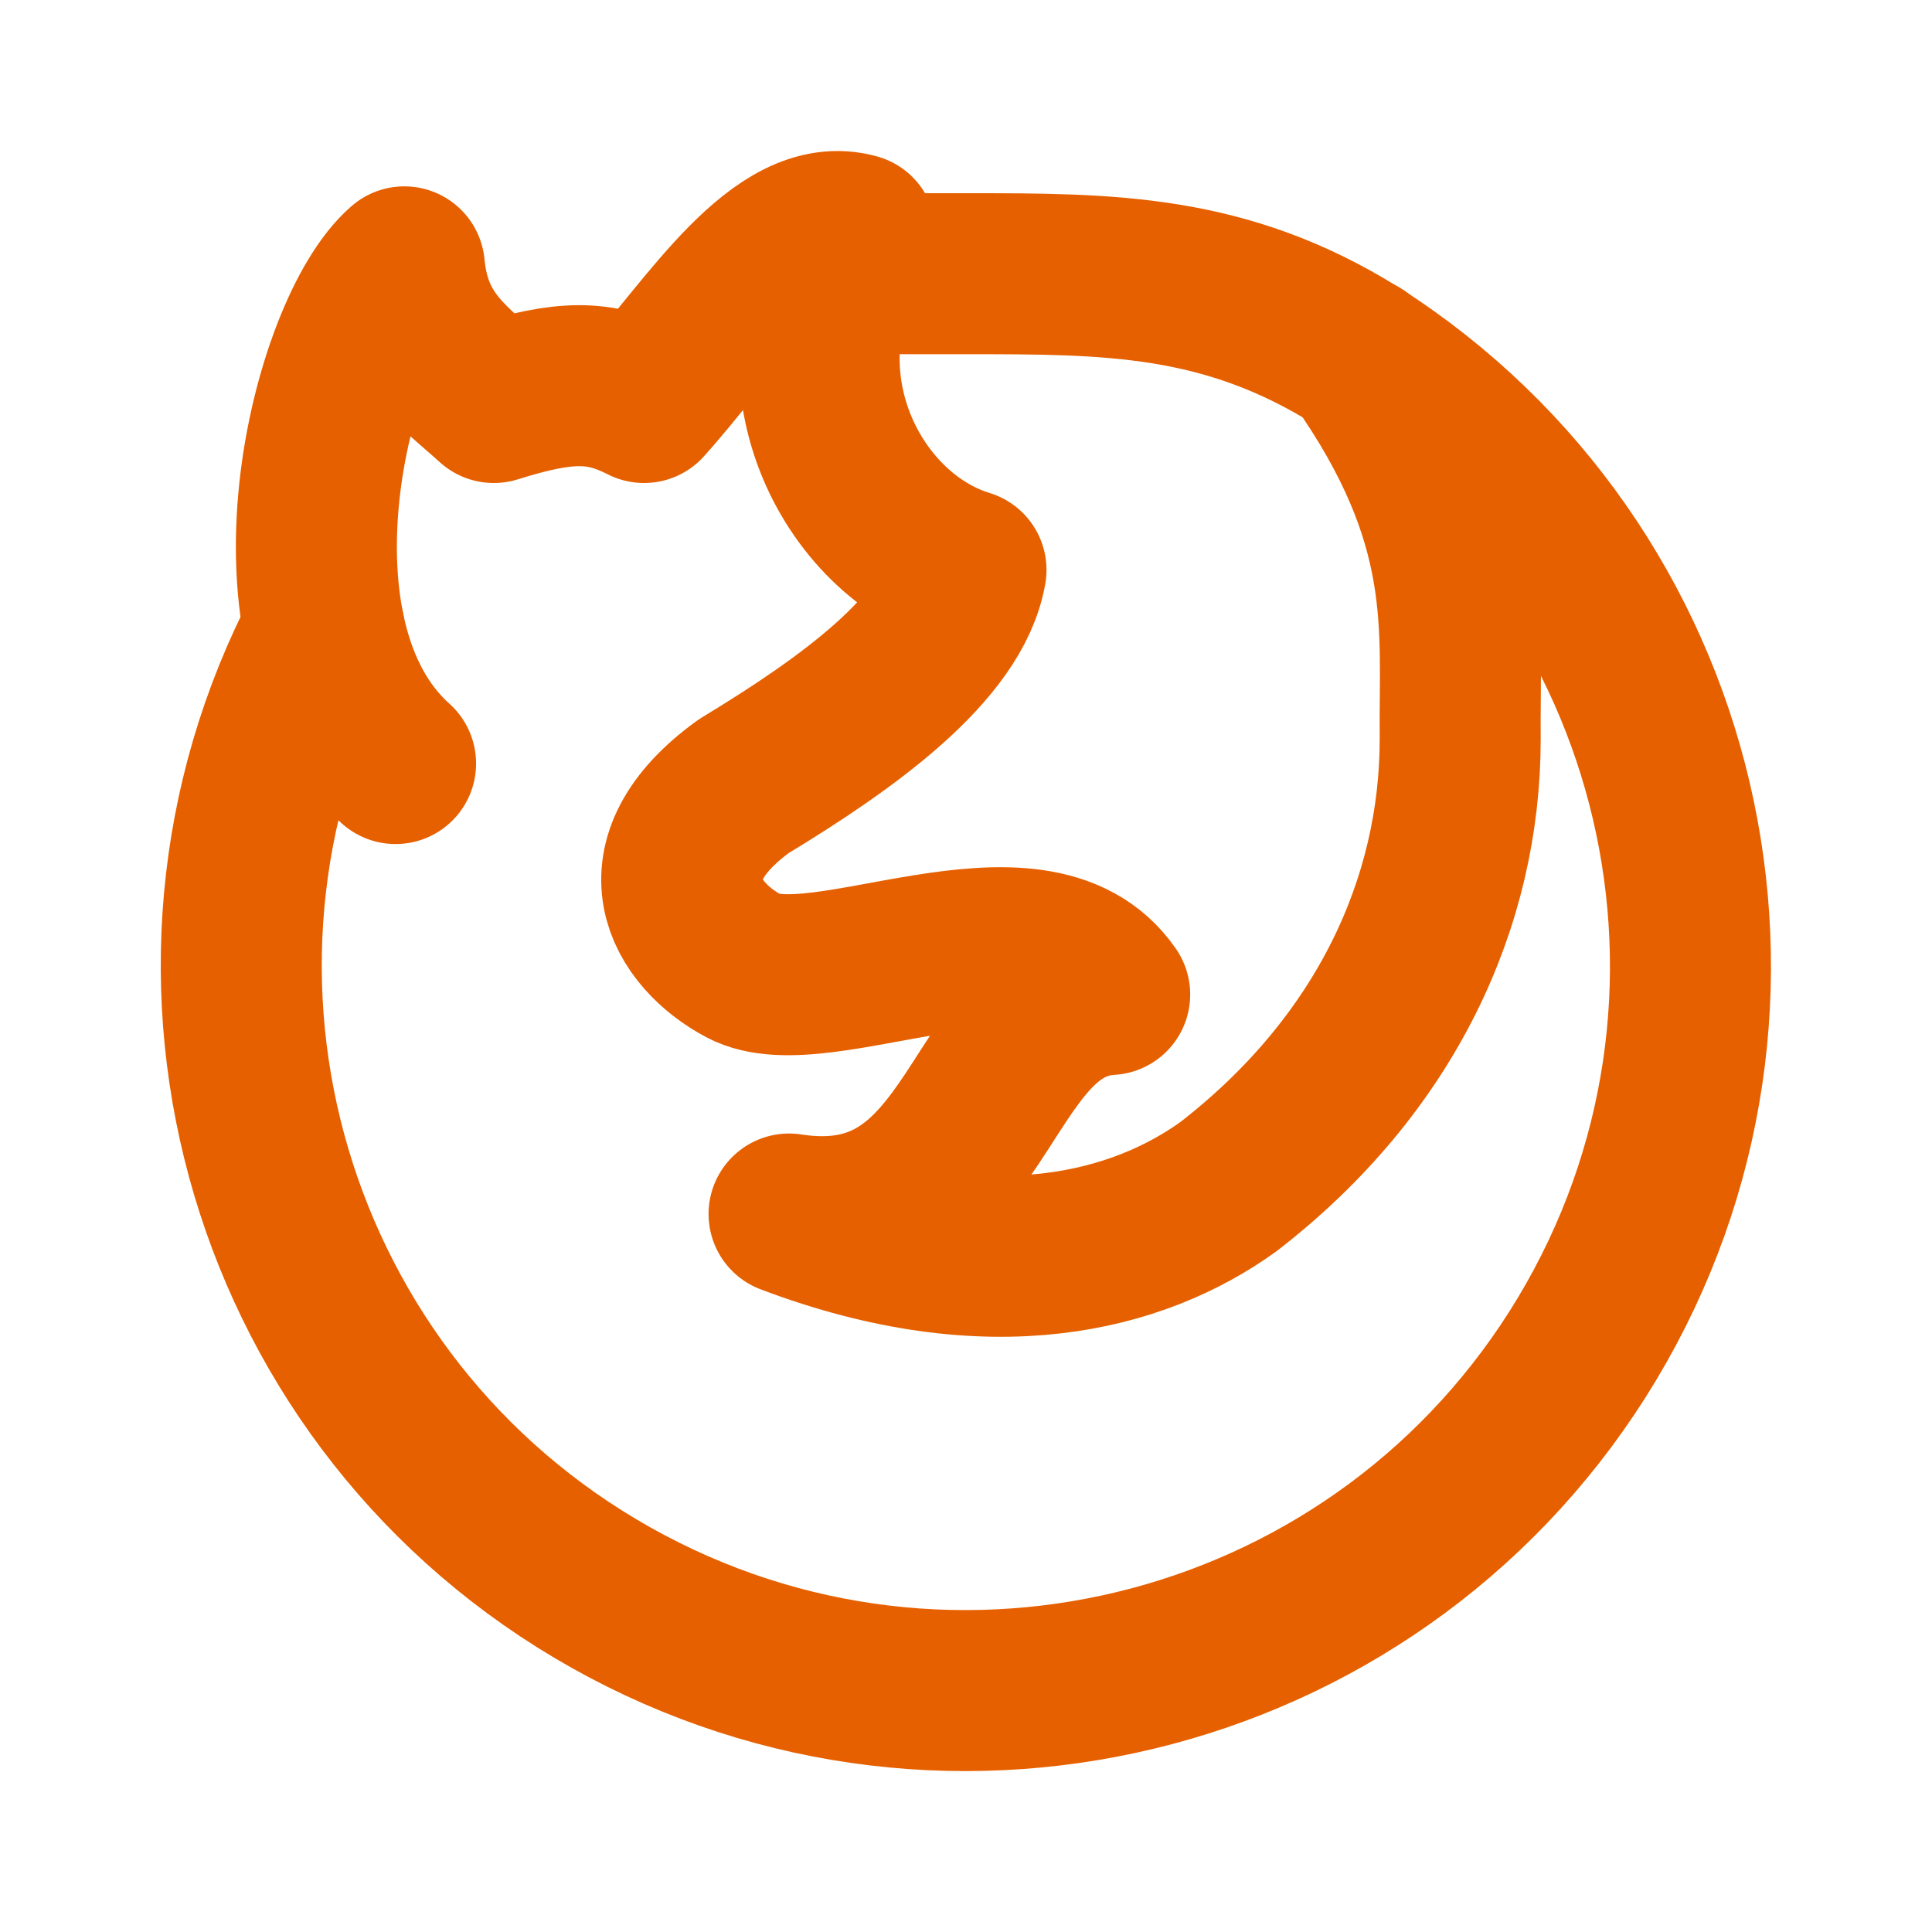
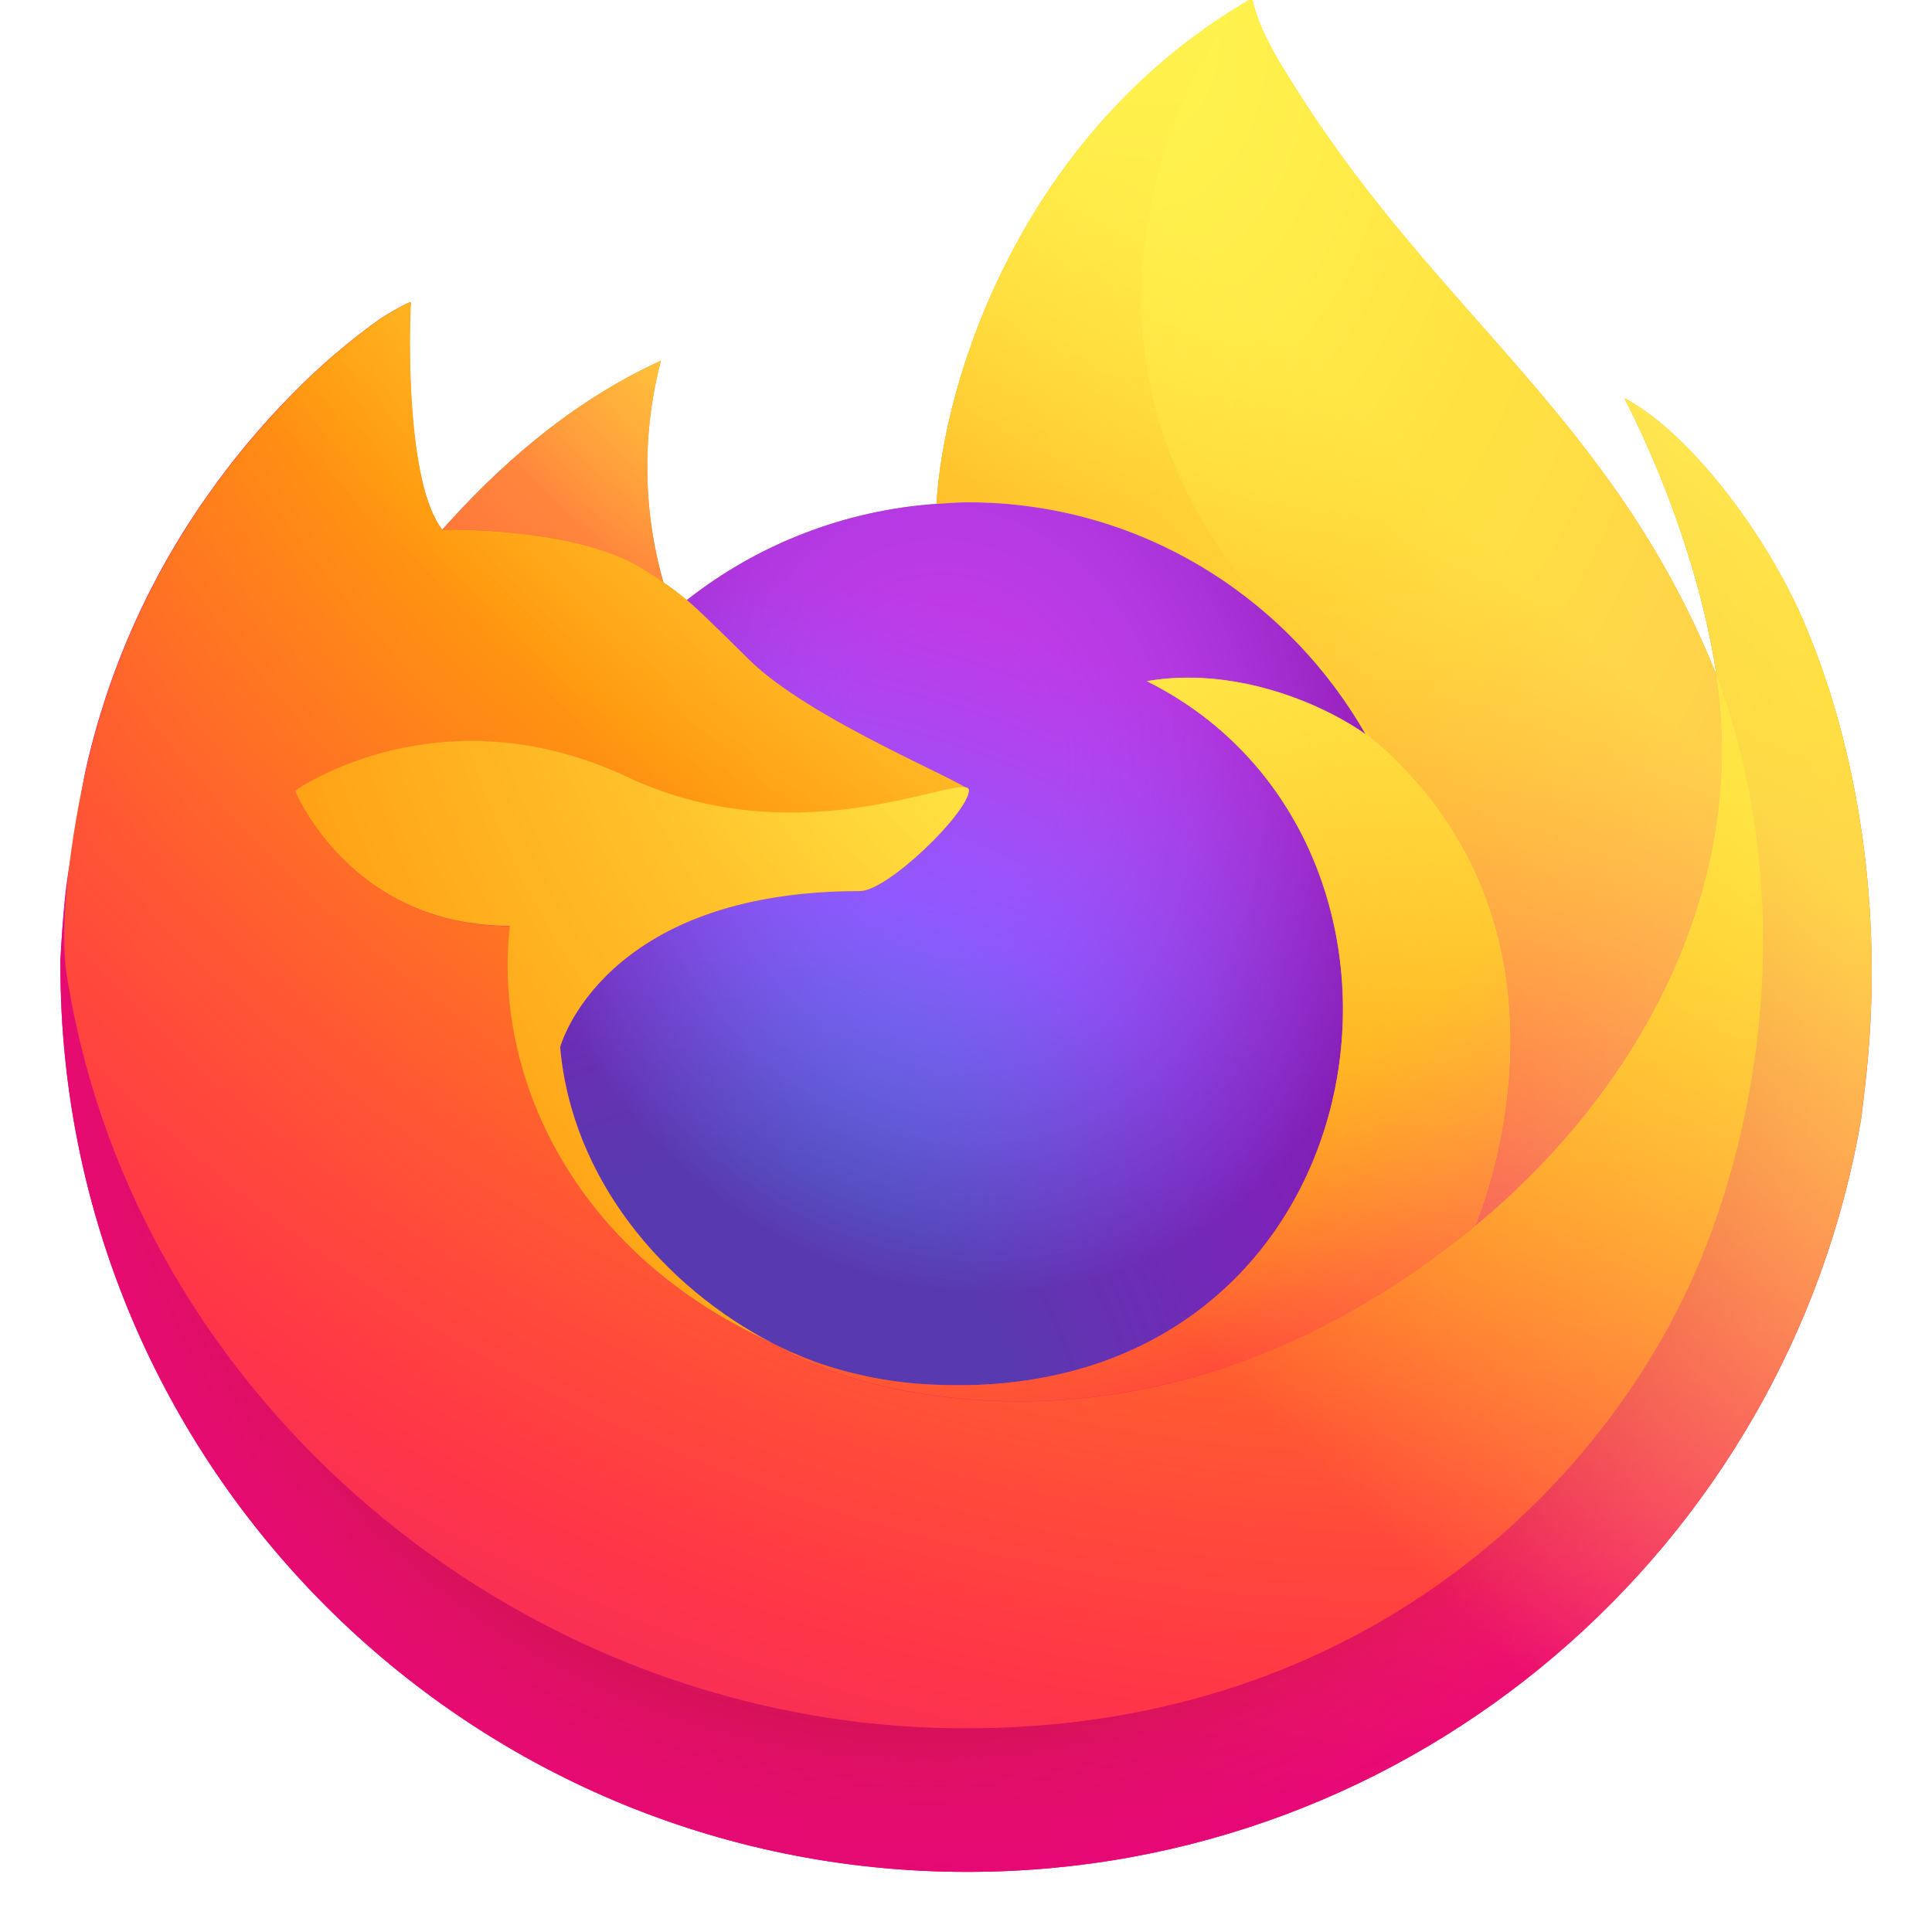
- <svg xmlns="http://www.w3.org/2000/svg" width="24" height="24" viewBox="0 0 24 24" fill="none" stroke="#E66000" stroke-width="2" stroke-linecap="round" stroke-linejoin="round">
-   <path d="M4.028 7.82a9 9 0 1 0 12.823 -3.4c-1.636 -1.02 -3.064 -1.02 -4.851 -1.02h-1.647" />
-   <path d="M4.914 9.485c-1.756 -1.569 -.805 -5.38 .109 -6.17c.086 .896 .585 1.208 1.111 1.685c.88 -.275 1.313 -.282 1.867 0c.82 -.91 1.694 -2.354 2.628 -2.093c-1.082 1.741 -.07 3.733 1.371 4.173c-.17 .975 -1.484 1.913 -2.76 2.686c-1.296 .938 -.722 1.85 0 2.234c.949 .506 3.611 -1 4.545 .354c-1.698 .102 -1.536 3.107 -3.983 2.727c2.523 .957 4.345 .462 5.458 -.34c1.965 -1.52 2.879 -3.542 2.879 -5.557c-.014 -1.398 .194 -2.695 -1.26 -4.75" />
+ <svg xmlns="http://www.w3.org/2000/svg" width="512" height="512" viewBox="0 0 512 512">
+   <defs>
+     <linearGradient id="a" x1="446.9" y1="76.85" x2="47.94" y2="461.77" gradientUnits="userSpaceOnUse">
+       <stop offset=".05" stop-color="#fff44f" />
+       <stop offset=".11" stop-color="#ffe847" />
+       <stop offset=".22" stop-color="#ffc830" />
+       <stop offset=".37" stop-color="#ff980e" />
+       <stop offset=".4" stop-color="#ff8b16" />
+       <stop offset=".46" stop-color="#ff672a" />
+       <stop offset=".53" stop-color="#ff3647" />
+       <stop offset=".7" stop-color="#e31587" />
+     </linearGradient>
+     <radialGradient id="b" cx="428.46" cy="55.06" r="501.01" gradientUnits="userSpaceOnUse">
+       <stop offset=".13" stop-color="#ffbd4f" />
+       <stop offset=".19" stop-color="#ffac31" />
+       <stop offset=".25" stop-color="#ff9d17" />
+       <stop offset=".28" stop-color="#ff980e" />
+       <stop offset=".4" stop-color="#ff563b" />
+       <stop offset=".47" stop-color="#ff3750" />
+       <stop offset=".71" stop-color="#f5156c" />
+       <stop offset=".78" stop-color="#eb0878" />
+       <stop offset=".86" stop-color="#e50080" />
+     </radialGradient>
+     <radialGradient id="c" cx="245.39" cy="259.88" r="501.01" gradientUnits="userSpaceOnUse">
+       <stop offset=".3" stop-color="#960e18" />
+       <stop offset=".35" stop-color="#b11927" stop-opacity=".74" />
+       <stop offset=".43" stop-color="#db293d" stop-opacity=".34" />
+       <stop offset=".5" stop-color="#f5334b" stop-opacity=".09" />
+       <stop offset=".53" stop-color="#ff3750" stop-opacity="0" />
+     </radialGradient>
+     <radialGradient id="d" cx="305.8" cy="-58.64" r="362.96" gradientUnits="userSpaceOnUse">
+       <stop offset=".13" stop-color="#fff44f" />
+       <stop offset=".25" stop-color="#ffdc3e" />
+       <stop offset=".51" stop-color="#ff9d12" />
+       <stop offset=".53" stop-color="#ff980e" />
+     </radialGradient>
+     <radialGradient id="e" cx="189.98" cy="390.75" r="238.55" gradientUnits="userSpaceOnUse">
+       <stop offset=".35" stop-color="#3a8ee6" />
+       <stop offset=".47" stop-color="#5c79f0" />
+       <stop offset=".67" stop-color="#9059ff" />
+       <stop offset="1" stop-color="#c139e6" />
+     </radialGradient>
+     <radialGradient id="f" cx="252.16" cy="201.25" r="126.48" gradientTransform="matrix(.97 -.24 .28 1.14 -48.36 31.43)" gradientUnits="userSpaceOnUse">
+       <stop offset=".21" stop-color="#9059ff" stop-opacity="0" />
+       <stop offset=".28" stop-color="#8c4ff3" stop-opacity=".06" />
+       <stop offset=".75" stop-color="#7716a8" stop-opacity=".45" />
+       <stop offset=".97" stop-color="#6e008b" stop-opacity=".6" />
+     </radialGradient>
+     <radialGradient id="g" cx="239.06" cy="34.56" r="171.62" gradientUnits="userSpaceOnUse">
+       <stop offset="0" stop-color="#ffe226" />
+       <stop offset=".12" stop-color="#ffdb27" />
+       <stop offset=".3" stop-color="#ffc82a" />
+       <stop offset=".5" stop-color="#ffa930" />
+       <stop offset=".73" stop-color="#ff7e37" />
+       <stop offset=".79" stop-color="#ff7139" />
+     </radialGradient>
+     <radialGradient id="h" cx="373.96" cy="-74.29" r="732.21" gradientUnits="userSpaceOnUse">
+       <stop offset=".11" stop-color="#fff44f" />
+       <stop offset=".46" stop-color="#ff980e" />
+       <stop offset=".62" stop-color="#ff5634" />
+       <stop offset=".72" stop-color="#ff3647" />
+       <stop offset=".9" stop-color="#e31587" />
+     </radialGradient>
+     <radialGradient id="i" cx="304.59" cy="7.07" r="536.37" gradientTransform="matrix(.1 .99 -.65 .07 277.32 -296.33)" gradientUnits="userSpaceOnUse">
+       <stop offset="0" stop-color="#fff44f" />
+       <stop offset=".06" stop-color="#ffe847" />
+       <stop offset=".17" stop-color="#ffc830" />
+       <stop offset=".3" stop-color="#ff980e" />
+       <stop offset=".36" stop-color="#ff8b16" />
+       <stop offset=".45" stop-color="#ff672a" />
+       <stop offset=".57" stop-color="#ff3647" />
+       <stop offset=".74" stop-color="#e31587" />
+     </radialGradient>
+     <radialGradient id="j" cx="235.02" cy="98.12" r="457.12" gradientUnits="userSpaceOnUse">
+       <stop offset=".14" stop-color="#fff44f" />
+       <stop offset=".48" stop-color="#ff980e" />
+       <stop offset=".59" stop-color="#ff5634" />
+       <stop offset=".66" stop-color="#ff3647" />
+       <stop offset=".9" stop-color="#e31587" />
+     </radialGradient>
+     <radialGradient id="k" cx="355.69" cy="124.88" r="500.32" gradientUnits="userSpaceOnUse">
+       <stop offset=".09" stop-color="#fff44f" />
+       <stop offset=".23" stop-color="#ffe141" />
+       <stop offset=".51" stop-color="#ffaf1e" />
+       <stop offset=".63" stop-color="#ff980e" />
+     </radialGradient>
+     <linearGradient id="l" x1="442.1" y1="74.79" x2="102.64" y2="414.26" gradientUnits="userSpaceOnUse">
+       <stop offset=".17" stop-color="#fff44f" stop-opacity=".8" />
+       <stop offset=".27" stop-color="#fff44f" stop-opacity=".63" />
+       <stop offset=".49" stop-color="#fff44f" stop-opacity=".22" />
+       <stop offset=".6" stop-color="#fff44f" stop-opacity="0" />
+     </linearGradient>
+   </defs>
+   <path d="M478.71 166.38c-10.44-25.13-31.6-52.26-48.21-60.83 13.52 26.51 21.34 53.1 24.33 72.94 0 0 0 .14.05.4C427.71 111.15 381.63 83.83 344 24.36c-1.91-3-3.81-6-5.67-9.21-1.05-1.81-1.9-3.45-2.64-5A43.73 43.73 0 0 1 332.1.68a.63.63 0 0 0-.54-.65.86.86 0 0 0-.45 0 .47.47 0 0 0-.11.07c-.06 0-.12.07-.18.09l.1-.13c-60.37 35.36-80.85 100.77-82.73 133.5A120.27 120.27 0 0 0 182 159.05a71.11 71.11 0 0 0-6.22-4.7 111.39 111.39 0 0 1-.67-58.74c-24.69 11.25-43.89 29-57.85 44.71h-.11c-9.53-12.07-8.86-51.88-8.32-60.19-.11-.52-7.1 3.63-8 4.26a174.74 174.74 0 0 0-23.49 20.12 210.18 210.18 0 0 0-22.44 26.91 202.86 202.86 0 0 0-32.25 72.82c-.11.52-.21 1.06-.32 1.59-.45 2.11-2.08 12.7-2.37 15v.53A229.1 229.1 0 0 0 16 254.52v1.23c0 132.72 107.6 240.32 240.32 240.32 118.87 0 217.56-86.3 236.89-199.66.4-3.07.73-6.17 1.09-9.27 4.78-41.22-.53-84.54-15.59-120.76zm-277 188.12c1.12.53 2.18 1.12 3.33 1.64l.16.1c-1.15-.56-2.32-1.14-3.48-1.74zm55-144.95zM454.9 179v-.23.26z" fill="url(#a)" />
+   <path d="M478.71 166.38c-10.44-25.13-31.6-52.26-48.21-60.83 13.52 26.51 21.34 53.1 24.33 72.94v.49c22.68 61.48 10.32 124-7.48 162.2-27.54 59.1-94.21 119.68-198.58 116.73-112.67-3.2-212-86.91-230.55-196.46-3.38-17.29 0-26.06 1.7-40.09-2.07 10.81-2.86 13.94-3.89 33.16v1.23c0 132.72 107.6 240.32 240.32 240.32 118.87 0 217.56-86.3 236.89-199.66.4-3.07.73-6.17 1.09-9.27 4.75-41.22-.56-84.54-15.62-120.76z" fill="url(#b)" />
+   <path d="M478.71 166.38c-10.44-25.13-31.6-52.26-48.21-60.83 13.52 26.51 21.34 53.1 24.33 72.94v.49c22.68 61.48 10.32 124-7.48 162.2-27.54 59.1-94.21 119.68-198.58 116.73-112.67-3.2-212-86.91-230.55-196.46-3.38-17.29 0-26.06 1.7-40.09-2.07 10.81-2.86 13.94-3.89 33.16v1.23c0 132.72 107.6 240.32 240.32 240.32 118.87 0 217.56-86.3 236.89-199.66.4-3.07.73-6.17 1.09-9.27 4.75-41.22-.56-84.54-15.62-120.76z" fill="url(#c)" />
+   <path d="M361.92 194.62c.53.37 1 .74 1.5 1.11a130.49 130.49 0 0 0-22.32-29.12C266.4 91.91 321.52 4.63 330.81.19l.1-.13c-60.37 35.36-80.85 100.77-82.73 133.5 2.8-.19 5.59-.43 8.44-.43 45.05 0 84.29 24.78 105.3 61.49z" fill="url(#d)" />
+   <path d="M256.77 209.54c-.39 6-21.51 26.6-28.9 26.6-68.34 0-79.43 41.34-79.43 41.34 3 34.82 27.26 63.49 56.61 78.66 1.34.69 2.69 1.31 4 1.93 2.35 1 4.71 2 7.06 2.89a106.88 106.88 0 0 0 31.27 6c119.78 5.62 143-143.22 56.55-186.44 22.13-3.85 45.11 5.06 57.94 14.07-21-36.71-60.25-61.49-105.3-61.49-2.85 0-5.64.24-8.44.43A120.27 120.27 0 0 0 182 159.05c3.67 3.11 7.81 7.25 16.52 15.83 16.34 16.12 58.16 32.71 58.25 34.66z" fill="url(#e)" />
+   <path d="M256.77 209.54c-.39 6-21.51 26.6-28.9 26.6-68.34 0-79.43 41.34-79.43 41.34 3 34.82 27.26 63.49 56.61 78.66 1.34.69 2.69 1.31 4 1.93 2.35 1 4.71 2 7.06 2.89a106.88 106.88 0 0 0 31.27 6c119.78 5.62 143-143.22 56.55-186.44 22.13-3.85 45.11 5.06 57.94 14.07-21-36.71-60.25-61.49-105.3-61.49-2.85 0-5.64.24-8.44.43A120.27 120.27 0 0 0 182 159.05c3.67 3.11 7.81 7.25 16.52 15.83 16.34 16.12 58.16 32.71 58.25 34.66z" fill="url(#f)" />
+   <path d="M170.83 151.06c1.95 1.26 3.55 2.32 5 3.29a111.39 111.39 0 0 1-.67-58.74c-24.69 11.25-43.89 29-57.85 44.71 1.13-.03 35.99-.66 53.52 10.74z" fill="url(#g)" />
+   <path d="M18.22 261.45C36.77 371 136.1 454.71 248.85 457.91c104.37 2.95 171-57.63 198.58-116.73 17.8-38.21 30.16-100.72 7.48-162.2v-.46c0 .06 0 .14.05.4 8.52 55.67-19.79 109.6-64.05 146.07a7.3 7.3 0 0 0-.13.31c-86.25 70.23-168.78 42.37-185.49 31-1.16-.56-2.33-1.14-3.49-1.74-50.29-24-71.06-69.85-66.61-109.14-42.45 0-56.93-35.82-56.93-35.82s38.12-27.18 88.36-3.54c46.53 21.9 90.23 3.55 90.23 3.54-.09-1.95-41.91-18.59-58.22-34.66-8.71-8.58-12.85-12.72-16.52-15.83a71.11 71.11 0 0 0-6.22-4.7c-1.43-1-3-2-5-3.29-17.53-11.4-52.39-10.77-53.54-10.74h-.11c-9.53-12.07-8.86-51.88-8.32-60.19-.11-.52-7.1 3.63-8 4.26a174.74 174.74 0 0 0-23.49 20.12 210.18 210.18 0 0 0-22.44 26.91 202.86 202.86 0 0 0-32.25 72.82c-.19.46-8.74 37.79-4.52 57.15z" fill="url(#h)" />
+   <path d="M341.1 166.61a130.49 130.49 0 0 1 22.32 29.12 46.36 46.36 0 0 1 3.6 3C421.5 248.89 393 319.9 390.83 325c44.26-36.47 72.57-90.4 64.05-146.07-27.17-67.78-73.25-95.1-110.88-154.57-1.91-3-3.81-6-5.67-9.21-1.05-1.81-1.9-3.45-2.64-5A43.73 43.73 0 0 1 332.1.68a.63.63 0 0 0-.54-.65.86.86 0 0 0-.45 0 .47.47 0 0 0-.11.07c-.06 0-.12.07-.18.09-9.3 4.44-64.42 91.72 10.28 166.42z" fill="url(#i)" />
+   <path d="M367 198.68a46.36 46.36 0 0 0-3.6-3c-.49-.37-1-.74-1.5-1.11-12.83-9-35.81-17.92-57.94-14.07 86.44 43.22 63.23 192.06-56.55 186.44a106.88 106.88 0 0 1-31.27-6c-2.35-.88-4.71-1.85-7.06-2.89-1.36-.62-2.71-1.24-4-1.93l.16.1c16.71 11.4 99.24 39.26 185.49-31 0 0 .05-.13.13-.31C393 319.9 421.5 248.89 367 198.68z" fill="url(#j)" />
+   <path d="M148.44 277.48s11.09-41.34 79.43-41.34c7.39 0 28.51-20.62 28.9-26.6s-43.7 18.36-90.23-3.54c-50.24-23.64-88.36 3.54-88.36 3.54s14.48 35.82 56.93 35.82c-4.45 39.29 16.32 85.1 66.61 109.14 1.12.53 2.18 1.12 3.33 1.64-29.35-15.14-53.58-43.84-56.61-78.66z" fill="url(#k)" />
+   <path d="M478.71 166.38c-10.44-25.13-31.6-52.26-48.21-60.83 13.52 26.51 21.34 53.1 24.33 72.94 0 0 0 .14.05.4C427.71 111.15 381.63 83.83 344 24.36c-1.91-3-3.81-6-5.67-9.21-1.05-1.81-1.9-3.45-2.64-5A43.73 43.73 0 0 1 332.1.68a.63.63 0 0 0-.54-.65.86.86 0 0 0-.45 0 .47.47 0 0 0-.11.07c-.06 0-.12.07-.18.09l.1-.13c-60.37 35.36-80.85 100.77-82.73 133.5 2.8-.19 5.59-.43 8.44-.43 45.05 0 84.29 24.78 105.3 61.49-12.83-9-35.81-17.92-57.94-14.07 86.44 43.22 63.23 192.06-56.55 186.44a106.88 106.88 0 0 1-31.27-6c-2.35-.88-4.71-1.85-7.06-2.89-1.36-.62-2.71-1.24-4-1.93l.16.1c-1.16-.56-2.33-1.14-3.49-1.74 1.12.53 2.18 1.12 3.33 1.64-29.41-15.17-53.64-43.87-56.67-78.69 0 0 11.09-41.34 79.43-41.34 7.39 0 28.51-20.62 28.9-26.6-.09-1.95-41.91-18.59-58.22-34.66-8.71-8.58-12.85-12.72-16.52-15.83a71.11 71.11 0 0 0-6.22-4.7 111.39 111.39 0 0 1-.67-58.74c-24.69 11.25-43.89 29-57.85 44.71h-.11c-9.53-12.07-8.86-51.88-8.32-60.19-.11-.52-7.1 3.63-8 4.26a174.74 174.74 0 0 0-23.49 20.12 210.18 210.18 0 0 0-22.44 26.91 202.86 202.86 0 0 0-32.25 72.82c-.11.52-.21 1.06-.32 1.59-.45 2.11-2.49 12.85-2.77 15.15 0 .18 0-.17 0 0A278.84 278.84 0 0 0 16 254.52v1.23c0 132.72 107.6 240.32 240.32 240.32 118.87 0 217.56-86.3 236.89-199.66.4-3.07.73-6.17 1.09-9.27 4.78-41.22-.53-84.54-15.59-120.76zm-23.84 12.34v.26z" fill="url(#l)" />
</svg>
